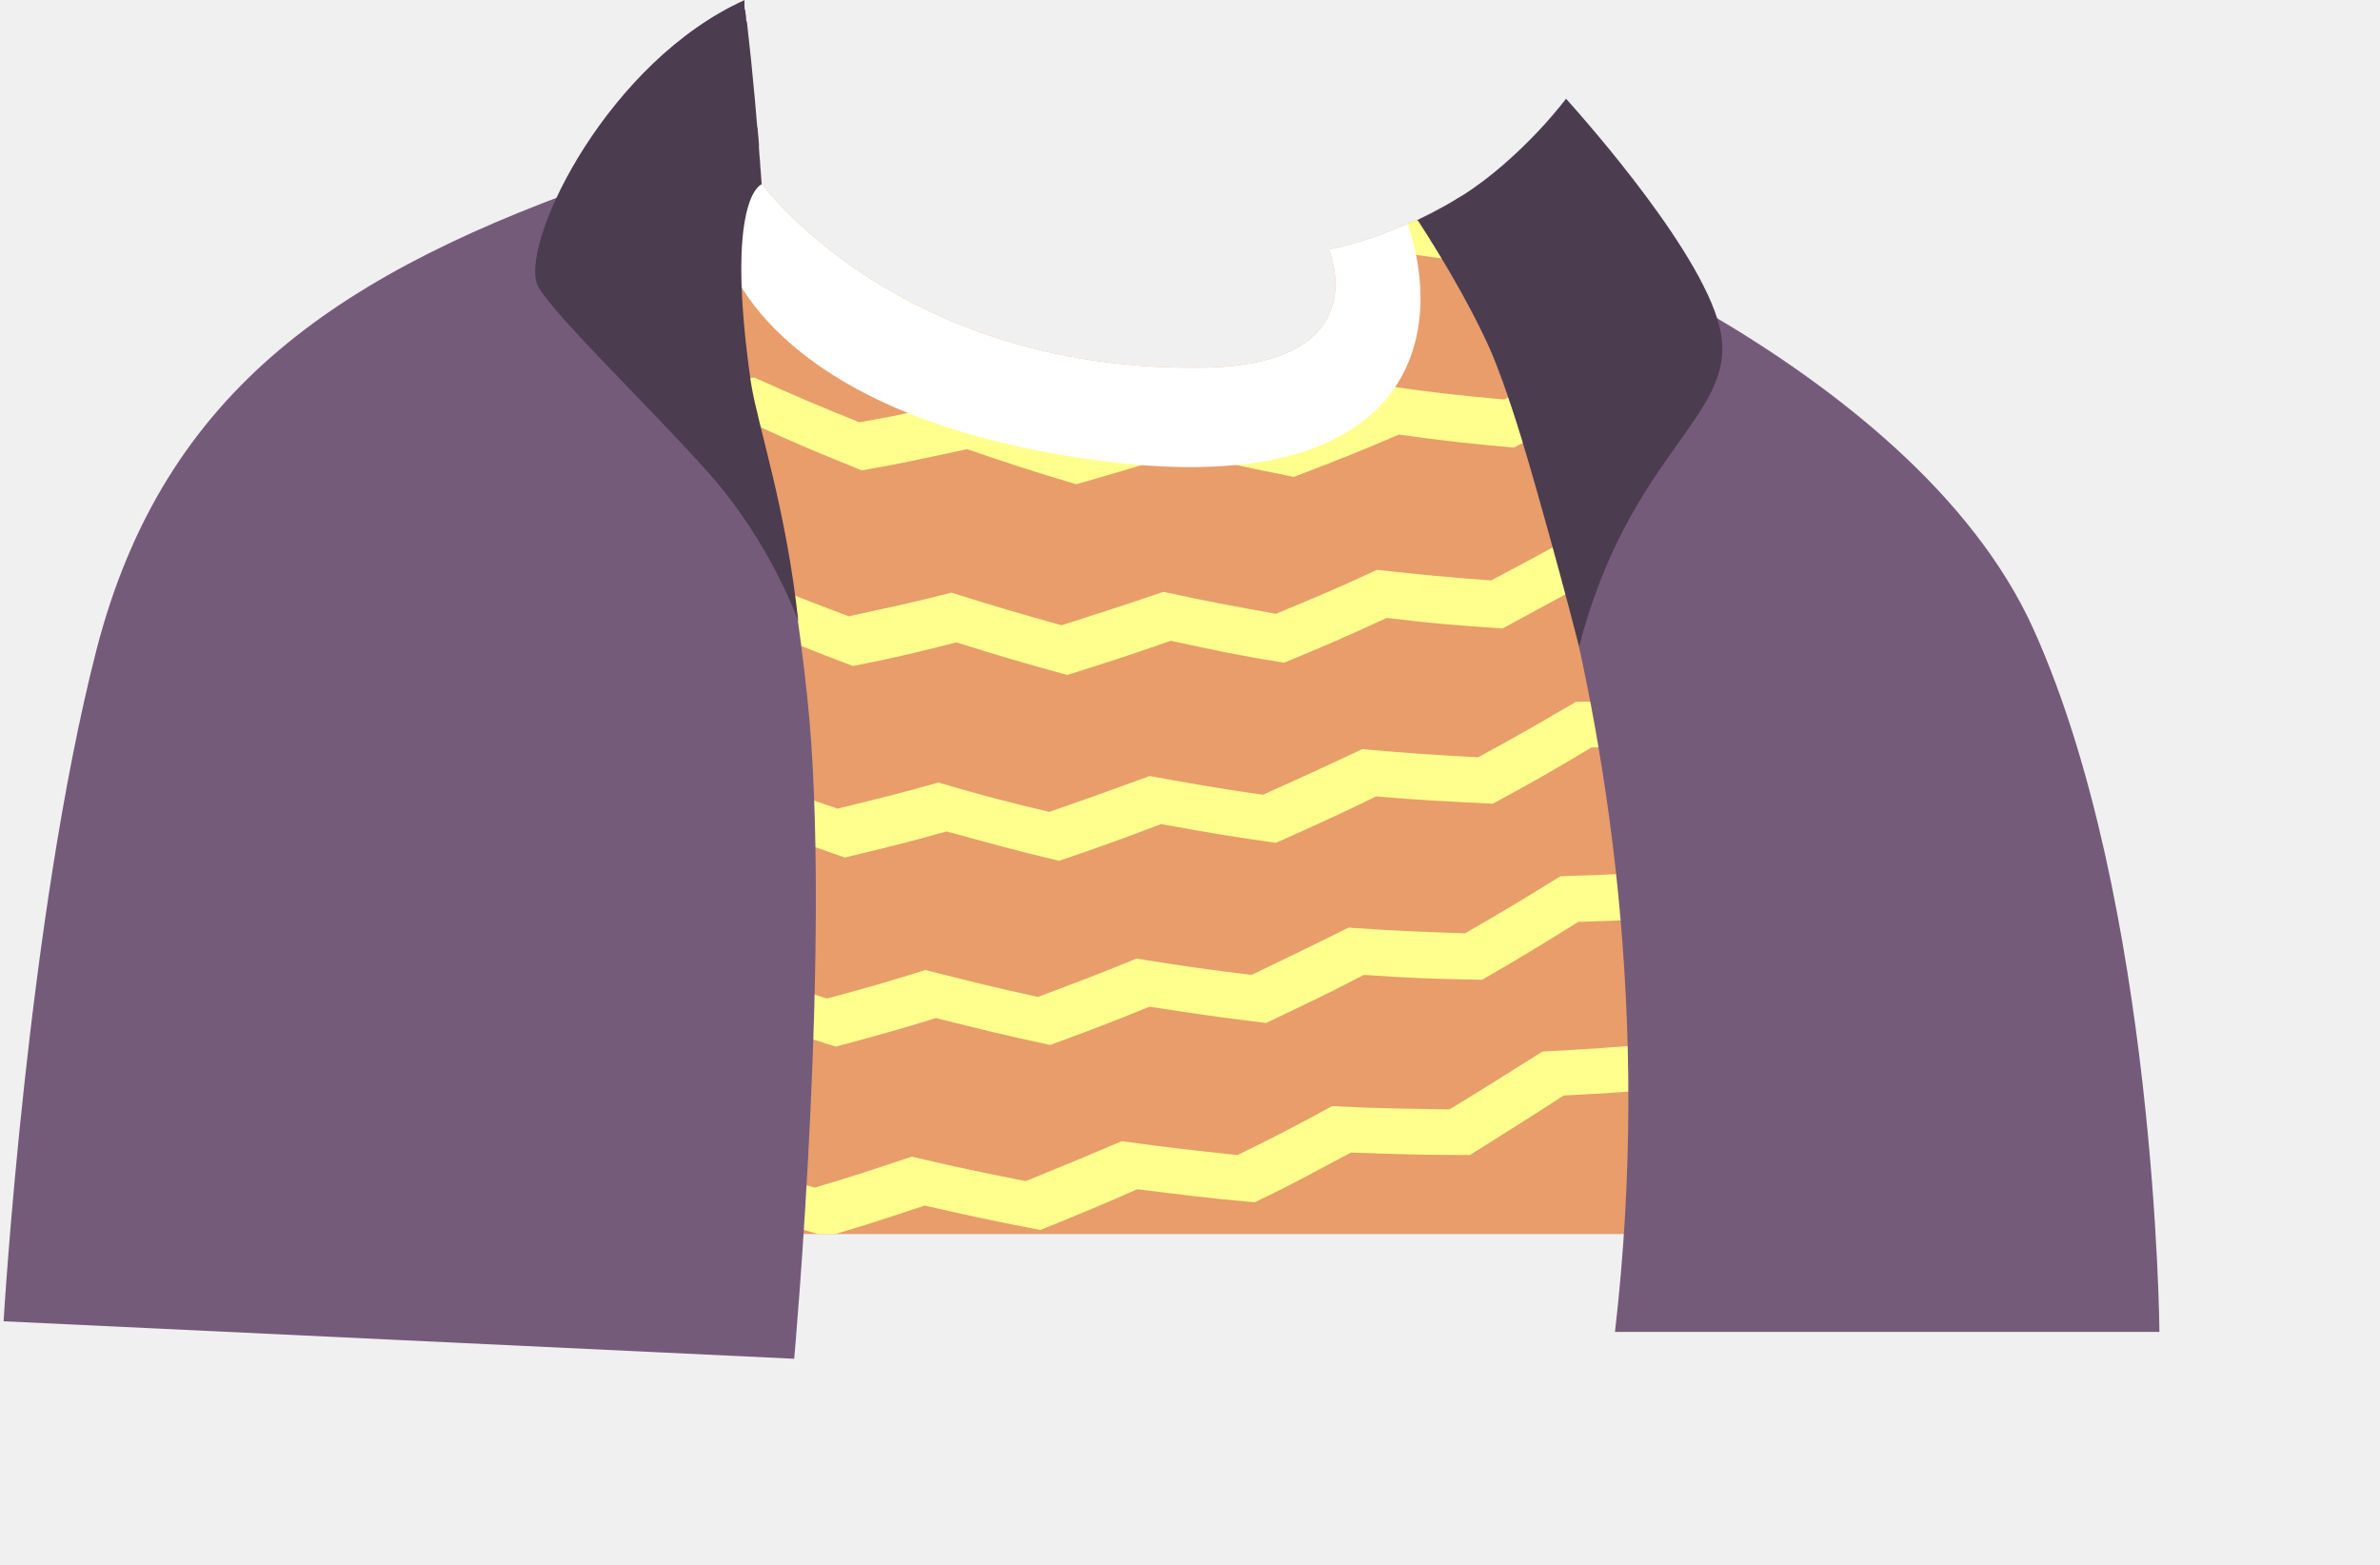
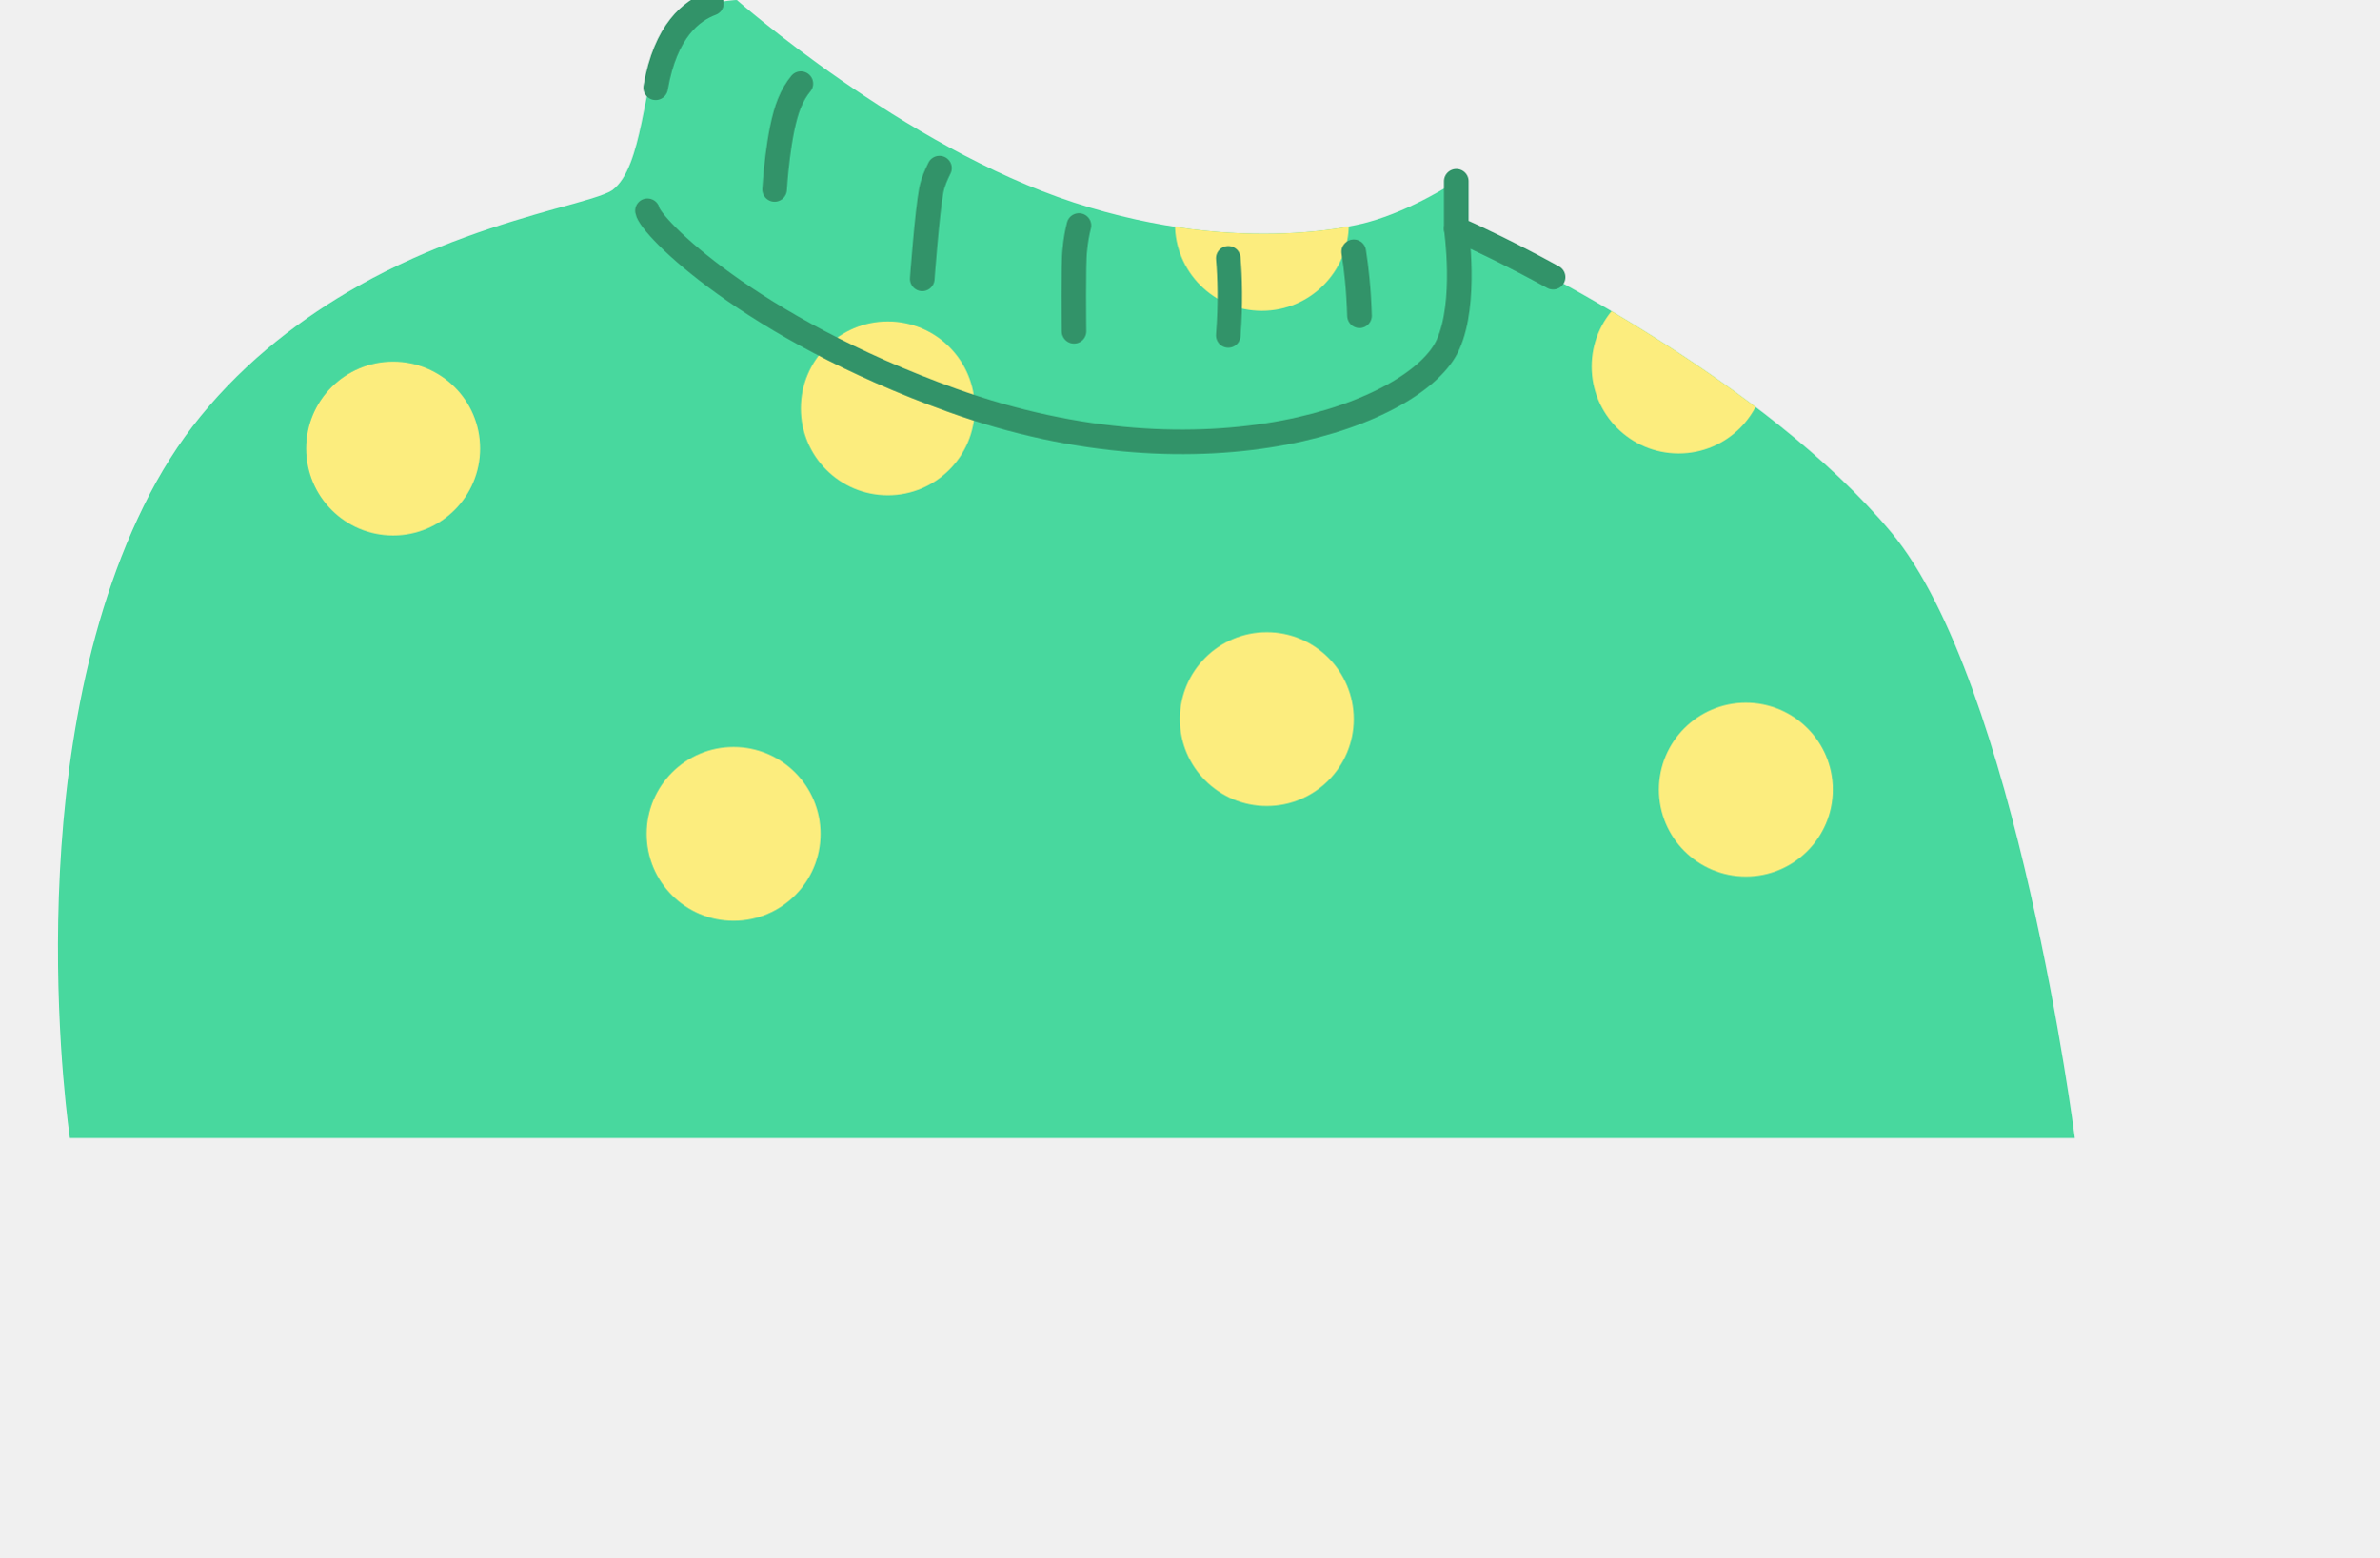
- <svg xmlns="http://www.w3.org/2000/svg" width="292" height="192" viewBox="0 0 292 192" fill="none">
-   <path d="M75.641 21.615C75.641 21.615 90.241 15.815 92.941 15.615L93.141 17.915C93.141 17.915 81.541 22.915 80.841 23.715C80.141 24.515 75.641 21.615 75.641 21.615Z" fill="#7E5D6D" />
-   <path d="M255.841 151.415H3.041C3.041 151.415 4.541 105.015 19.741 71.915C31.241 46.915 58.841 30.415 78.941 23.215C84.641 21.215 89.041 19.015 93.141 17.915C93.141 18.415 93.441 22.115 93.441 22.515C93.441 22.515 110.041 45.415 147.041 45.115C169.241 45.015 163.041 30.615 163.041 30.615C164.941 30.215 166.741 29.715 168.541 29.115C169.141 28.915 173.341 27.215 173.841 27.015C186.741 30.415 202.541 40.015 225.441 59.215C251.241 80.915 255.841 151.415 255.841 151.415Z" fill="#E89D6B" />
-   <mask id="mask0_4_1828" style="mask-type:alpha" maskUnits="userSpaceOnUse" x="3" y="17" width="253" height="135">
-     <path d="M255.841 151.415H3.041C3.041 151.415 4.541 105.015 19.741 71.915C31.241 46.915 58.841 30.415 78.941 23.215C84.641 21.215 89.041 19.015 93.141 17.915C93.141 18.415 93.441 22.115 93.441 22.515C93.441 22.515 110.041 45.415 147.041 45.115C169.241 45.015 163.041 30.615 163.041 30.615C164.941 30.215 166.741 29.715 168.541 29.115C169.141 28.915 173.341 27.215 173.841 27.015C186.741 30.415 202.541 40.015 225.441 59.215C251.241 80.915 255.841 151.415 255.841 151.415Z" fill="#E89D6B" />
-   </mask>
-   <g mask="url(#mask0_4_1828)">
-     <path d="M54.941 15.715C60.441 15.915 63.241 16.015 68.741 15.915C73.641 18.815 76.041 20.215 81.041 22.915C86.141 22.615 88.741 22.415 93.841 21.815C98.941 24.215 101.441 25.415 106.541 27.715C111.741 26.915 114.341 26.415 119.441 25.415C124.641 27.415 127.341 28.315 132.541 30.015C137.741 28.715 140.341 27.915 145.541 26.415C150.941 27.815 153.641 28.515 159.041 29.715C164.241 27.815 166.841 26.915 172.041 24.815C177.541 25.715 180.341 26.115 185.841 26.815C190.941 24.415 193.541 23.215 198.641 20.615C204.241 20.915 207.041 21.015 212.641 21.115C217.641 18.115 220.141 16.615 225.141 13.515C231.441 13.015 234.541 12.715 240.841 12.015C240.341 14.415 240.141 15.615 239.741 18.015C234.541 18.615 231.841 18.915 226.641 19.315C221.541 22.515 219.041 24.115 213.841 27.115C208.141 27.115 205.341 27.015 199.641 26.715C194.441 29.315 191.841 30.615 186.641 33.015C181.041 32.315 178.241 31.915 172.641 31.115C167.441 33.215 164.741 34.215 159.541 36.015C154.041 34.815 151.341 34.115 145.941 32.715C140.741 34.215 138.041 35.015 132.841 36.315C127.541 34.515 124.841 33.615 119.541 31.615C114.341 32.615 111.741 33.115 106.441 33.915C101.241 31.615 98.741 30.515 93.541 28.015C88.341 28.515 85.741 28.715 80.641 29.015C75.641 26.315 73.141 24.915 68.241 21.915C63.641 21.915 61.341 21.915 56.741 21.715C56.041 19.415 55.741 18.215 54.941 15.715Z" fill="#FFFF8D" />
-     <path d="M53.541 41.115C59.041 41.215 61.741 41.215 67.341 41.015C72.341 43.815 74.841 45.115 79.841 47.715C84.941 47.315 87.441 47.015 92.541 46.315C97.641 48.615 100.241 49.715 105.441 51.815C110.541 50.915 113.041 50.315 118.241 49.215C123.541 51.015 126.241 51.915 131.541 53.515C136.641 52.015 139.241 51.315 144.341 49.615C149.741 50.915 152.541 51.515 157.941 52.615C163.041 50.615 165.541 49.615 170.641 47.415C176.241 48.215 178.941 48.515 184.541 49.015C189.541 46.515 192.041 45.215 197.041 42.515C202.641 42.715 205.541 42.715 211.141 42.615C216.041 39.615 218.441 38.015 223.341 34.815C229.641 34.215 232.841 33.915 239.141 33.015C238.741 35.415 238.641 36.615 238.241 38.915C232.941 39.615 230.341 39.915 225.141 40.415C220.141 43.715 217.741 45.315 212.741 48.415C207.041 48.515 204.141 48.515 198.441 48.315C193.341 51.015 190.841 52.315 185.741 54.915C180.141 54.415 177.241 54.115 171.641 53.315C166.541 55.515 163.941 56.515 158.741 58.515C153.241 57.415 150.441 56.815 144.941 55.515C139.741 57.215 137.241 57.915 132.041 59.415C126.641 57.815 123.941 56.915 118.641 55.115C113.441 56.215 110.941 56.815 105.741 57.715C100.541 55.615 97.841 54.515 92.641 52.115C87.541 52.715 84.941 53.015 79.841 53.515C74.741 50.915 72.241 49.515 67.241 46.715C62.641 46.815 60.341 46.915 55.841 46.815C54.841 44.615 54.441 43.415 53.541 41.115Z" fill="#FFFF8D" />
-     <path d="M52.142 66.115C57.542 66.015 60.342 65.915 65.842 65.715C70.842 68.415 73.442 69.715 78.542 72.115C83.542 71.515 86.042 71.215 91.042 70.415C96.242 72.615 98.842 73.615 104.142 75.615C109.142 74.515 111.642 74.015 116.742 72.715C122.142 74.415 124.842 75.215 130.242 76.715C135.242 75.115 137.742 74.315 142.742 72.615C148.242 73.815 151.042 74.315 156.542 75.315C161.542 73.215 164.042 72.215 168.942 69.915C174.542 70.515 177.342 70.815 182.942 71.215C187.842 68.615 190.342 67.315 195.142 64.515C200.842 64.515 203.642 64.515 209.342 64.315C214.142 61.215 216.542 59.615 221.242 56.415C227.542 55.715 230.742 55.315 237.042 54.315C236.742 56.615 236.642 57.815 236.442 60.215C231.142 61.015 228.542 61.415 223.242 62.015C218.442 65.315 215.942 67.015 211.142 70.115C205.342 70.315 202.442 70.415 196.742 70.315C191.742 73.115 189.342 74.415 184.342 77.115C178.642 76.715 175.842 76.515 170.142 75.815C165.142 78.115 162.642 79.215 157.542 81.315C151.942 80.415 149.142 79.815 143.642 78.615C138.542 80.415 136.042 81.215 130.942 82.815C125.442 81.315 122.742 80.515 117.342 78.815C112.242 80.115 109.742 80.715 104.642 81.715C99.342 79.715 96.642 78.615 91.442 76.415C86.342 77.215 83.842 77.515 78.742 78.115C73.542 75.615 71.042 74.315 65.942 71.615C61.442 71.815 59.142 71.915 54.642 72.015C53.642 69.715 53.142 68.515 52.142 66.115Z" fill="#FFFF8D" />
-     <path d="M50.642 91.015C56.042 90.815 58.742 90.615 64.142 90.215C69.242 92.815 71.842 94.015 77.042 96.315C81.942 95.615 84.442 95.215 89.442 94.315C94.742 96.415 97.442 97.415 102.742 99.215C107.642 98.015 110.142 97.415 115.142 96.015C120.542 97.615 123.342 98.315 128.742 99.615C133.642 97.915 136.142 97.015 141.042 95.215C146.642 96.215 149.342 96.715 154.942 97.515C159.842 95.315 162.242 94.215 167.142 91.915C172.842 92.415 175.642 92.615 181.342 92.915C186.142 90.315 188.542 88.915 193.342 86.115C199.042 86.015 201.942 85.915 207.642 85.615C212.342 82.515 214.642 80.915 219.242 77.615C225.642 76.815 228.842 76.315 235.142 75.215C234.942 77.515 234.942 78.715 234.742 81.015C229.442 81.915 226.842 82.315 221.542 83.015C216.842 86.415 214.442 88.015 209.742 91.215C203.942 91.515 201.042 91.615 195.242 91.715C190.442 94.615 187.942 96.015 183.142 98.615C177.442 98.315 174.542 98.215 168.842 97.715C163.942 100.115 161.442 101.215 156.542 103.415C150.842 102.615 148.042 102.115 142.442 101.115C137.442 103.015 134.942 103.915 129.942 105.615C124.442 104.315 121.642 103.515 116.142 102.015C111.142 103.415 108.642 104.015 103.642 105.215C98.242 103.315 95.542 102.415 90.142 100.315C85.142 101.215 82.642 101.615 77.642 102.315C72.342 99.915 69.742 98.715 64.642 96.115C60.142 96.515 57.942 96.615 53.442 96.815C52.342 94.515 51.742 93.315 50.642 91.015Z" fill="#FFFF8D" />
-     <path d="M49.241 115.615C54.541 115.215 57.241 115.015 62.641 114.415C67.841 116.815 70.441 118.015 75.741 120.215C80.641 119.415 83.041 118.915 87.941 117.915C93.341 119.815 96.041 120.815 101.441 122.515C106.341 121.215 108.741 120.515 113.541 119.015C119.041 120.415 121.841 121.115 127.341 122.315C132.141 120.515 134.541 119.615 139.441 117.615C145.041 118.515 147.841 118.915 153.541 119.615C158.341 117.315 160.641 116.215 165.441 113.815C171.141 114.215 174.041 114.315 179.741 114.515C184.441 111.815 186.741 110.415 191.441 107.515C197.241 107.315 200.041 107.215 205.841 106.815C210.341 103.615 212.641 102.015 217.141 98.715C223.541 97.815 226.741 97.315 233.141 96.115C233.041 98.415 233.041 99.515 232.941 101.815C227.641 102.815 225.041 103.215 219.741 104.015C215.141 107.415 212.841 109.115 208.241 112.315C202.441 112.815 199.441 112.915 193.641 113.115C188.941 116.015 186.541 117.515 181.841 120.215C176.041 120.115 173.141 120.015 167.341 119.615C162.541 122.115 160.141 123.215 155.341 125.515C149.641 124.815 146.741 124.415 141.041 123.515C136.141 125.515 133.741 126.415 128.841 128.215C123.241 127.015 120.441 126.315 114.841 124.915C109.941 126.415 107.441 127.115 102.541 128.415C97.041 126.715 94.341 125.815 88.841 123.815C83.941 124.815 81.441 125.315 76.541 126.115C71.241 123.915 68.541 122.715 63.241 120.315C58.841 120.815 56.641 121.015 52.241 121.315C51.041 119.115 50.441 117.915 49.241 115.615Z" fill="#FFFF8D" />
-     <path d="M47.741 140.015C53.041 139.515 55.641 139.215 60.941 138.515C66.241 140.815 68.941 141.915 74.241 144.015C79.041 143.015 81.441 142.515 86.241 141.415C91.741 143.215 94.441 144.115 99.941 145.715C104.741 144.315 107.041 143.515 111.841 141.915C117.441 143.215 120.241 143.815 125.841 144.915C130.541 143.015 132.941 142.015 137.641 140.015C143.341 140.815 146.141 141.115 151.841 141.715C156.541 139.415 158.841 138.215 163.441 135.715C169.241 136.015 172.041 136.015 177.841 136.115C182.441 133.315 184.641 131.915 189.241 129.015C195.041 128.715 197.941 128.515 203.741 128.015C208.141 124.815 210.341 123.115 214.741 119.815C221.141 118.815 224.441 118.315 230.841 117.015C230.841 119.215 230.841 120.415 230.941 122.615C225.641 123.615 223.041 124.115 217.741 124.915C213.241 128.315 211.041 130.015 206.541 133.315C200.641 133.915 197.741 134.115 191.841 134.415C187.241 137.415 184.941 138.815 180.341 141.715C174.541 141.715 171.541 141.615 165.741 141.415C161.041 143.915 158.741 145.215 153.941 147.515C148.141 147.015 145.241 146.615 139.541 145.915C134.741 148.015 132.341 149.015 127.641 150.915C121.941 149.815 119.141 149.215 113.441 147.915C108.641 149.515 106.241 150.315 101.441 151.715C95.841 150.115 93.141 149.315 87.541 147.515C82.741 148.715 80.241 149.215 75.441 150.215C70.041 148.115 67.341 147.015 61.941 144.715C57.541 145.315 55.441 145.615 51.041 146.015C49.741 143.515 49.041 142.315 47.741 140.015Z" fill="#FFFF8D" />
-     <path d="M89.341 31.815C89.341 31.815 94.741 51.715 136.441 56.715C178.241 61.615 178.641 35.315 169.441 20.515C160.241 5.715 96.741 9.315 89.941 16.415C83.141 23.515 89.341 31.815 89.341 31.815Z" fill="white" />
+ <svg xmlns="http://www.w3.org/2000/svg" width="290" height="190" viewBox="0 0 290 190" fill="none">
+   <g clip-path="url(#clip0_4_1829)">
+     <path d="M166.721 27.1C166.721 27.1 151.721 31.5 130.921 24.7C110.121 17.9 89.82 0 89.82 0C89.82 0 83.221 0.1 80.721 5.1C78.32 10.1 78.421 20.4 74.621 23.2C73.721 23.8 71.221 24.5 67.52 25.5C61.52 27.2 52.62 29.8 43.62 34.9C36.92 38.7 30.12 43.8 24.421 50.8C21.82 54 19.52 57.6 17.52 61.7C1.721 93.8 8.521 138.8 8.521 138.8H252.921C252.921 138.8 245.821 83.2 230.521 64.9C215.221 46.6 186.021 31.8 177.421 27.9V22.1C177.521 22.1 172.221 25.6 166.721 27.1Z" fill="#48D89E" />
+     <mask id="mask0_4_1829" style="mask-type:alpha" maskUnits="userSpaceOnUse" x="7" y="0" width="246" height="139">
+       <path d="M166.721 27.1C166.721 27.1 151.721 31.5 130.921 24.7C110.121 17.9 89.82 0 89.82 0C89.82 0 83.221 0.1 80.721 5.1C78.32 10.1 78.421 20.4 74.621 23.2C73.721 23.8 71.221 24.5 67.52 25.5C61.52 27.2 52.62 29.8 43.62 34.9C36.92 38.7 30.12 43.8 24.421 50.8C21.82 54 19.52 57.6 17.52 61.7C1.721 93.8 8.521 138.8 8.521 138.8H252.921C252.921 138.8 245.821 83.2 230.521 64.9C215.221 46.6 186.021 31.8 177.421 27.9V22.1C177.521 22.1 172.221 25.6 166.721 27.1Z" fill="#48D89E" />
+     </mask>
+     <g mask="url(#mask0_4_1829)">
+       <path d="M47.92 65.3C53.775 65.3 58.52 60.554 58.52 54.7C58.52 48.846 53.775 44.1 47.92 44.1C42.066 44.1 37.32 48.846 37.32 54.7C37.32 60.554 42.066 65.3 47.92 65.3Z" fill="#FCED7E" />
+       <path d="M108.22 60.4C114.074 60.4 118.82 55.654 118.82 49.8C118.82 43.946 114.074 39.2 108.22 39.2C102.366 39.2 97.62 43.946 97.62 49.8C97.62 55.654 102.366 60.4 108.22 60.4Z" fill="#FCED7E" />
+       <path d="M153.821 37.9C159.675 37.9 164.421 33.154 164.421 27.3C164.421 21.446 159.675 16.7 153.821 16.7C147.966 16.7 143.221 21.446 143.221 27.3C143.221 33.154 147.966 37.9 153.821 37.9Z" fill="#FCED7E" />
+       <path d="M89.42 112.3C95.275 112.3 100.02 107.554 100.02 101.7C100.02 95.846 95.275 91.1 89.42 91.1C83.566 91.1 78.82 95.846 78.82 101.7C78.82 107.554 83.566 112.3 89.42 112.3Z" fill="#FCED7E" />
+       <path d="M212.821 106.9C218.675 106.9 223.421 102.154 223.421 96.3C223.421 90.446 218.675 85.7 212.821 85.7C206.966 85.7 202.221 90.446 202.221 96.3C202.221 102.154 206.966 106.9 212.821 106.9Z" fill="#FCED7E" />
+       <path d="M154.42 98.3C160.275 98.3 165.02 93.554 165.02 87.7C165.02 81.846 160.275 77.1 154.42 77.1C148.566 77.1 143.82 81.846 143.82 87.7C143.82 93.554 148.566 98.3 154.42 98.3Z" fill="#FCED7E" />
+       <path d="M204.621 55.3C210.475 55.3 215.221 50.554 215.221 44.7C215.221 38.846 210.475 34.1 204.621 34.1C198.766 34.1 194.021 38.846 194.021 44.7C194.021 50.554 198.766 55.3 204.621 55.3Z" fill="#FCED7E" />
+     </g>
+     <path d="M177.52 27.9C177.52 27.9 178.82 36.9 176.52 42C172.82 50.4 147.12 60 116.02 48.8C91.32 39.9 79.22 27.6 78.92 25.7" stroke="#329369" stroke-width="3" stroke-miterlimit="10" stroke-linecap="round" stroke-linejoin="round" />
+     <path d="M97.62 10.2C97.12 10.8 96.62 11.6 96.22 12.6C94.82 16 94.42 23.1 94.42 23.1" stroke="#329369" stroke-width="3" stroke-miterlimit="10" stroke-linecap="round" stroke-linejoin="round" />
+     <path d="M114.52 20.5C114.12 21.3 113.72 22.2 113.52 23.2C113.02 25.8 112.42 34 112.42 34" stroke="#329369" stroke-width="3" stroke-miterlimit="10" stroke-linecap="round" stroke-linejoin="round" />
+     <path d="M131.521 27.5C131.321 28.3 131.121 29.3 131.021 30.5C130.821 31.9 130.921 40.4 130.921 40.4" stroke="#329369" stroke-width="3" stroke-miterlimit="10" stroke-linecap="round" stroke-linejoin="round" />
+     <path d="M149.721 31.5C149.921 33.8 150.021 37 149.721 40.9" stroke="#329369" stroke-width="3" stroke-miterlimit="10" stroke-linecap="round" stroke-linejoin="round" />
+     <path d="M165.021 30.7C165.321 32.6 165.621 35.2 165.721 38.5" stroke="#329369" stroke-width="3" stroke-miterlimit="10" stroke-linecap="round" stroke-linejoin="round" />
+     <path d="M86.72 0.4C84.32 1.3 81.12 3.7 79.92 10.7" stroke="#329369" stroke-width="3" stroke-miterlimit="10" stroke-linecap="round" stroke-linejoin="round" />
+     <path d="M189.321 33.8C184.221 31 180.021 29 177.521 27.9V22.1" stroke="#329369" stroke-width="3" stroke-miterlimit="10" stroke-linecap="round" stroke-linejoin="round" />
  </g>
-   <path d="M52.541 151.415L48.041 114.315" stroke="#544D4D" stroke-width="3" stroke-miterlimit="10" stroke-linecap="round" stroke-linejoin="round" />
-   <path d="M227.141 101.715C227.141 101.715 224.141 109.015 225.041 116.315C225.941 123.615 228.541 134.315 224.841 151.415" stroke="#544D4D" stroke-width="3" stroke-miterlimit="10" stroke-linecap="round" stroke-linejoin="round" />
-   <path d="M75.64 21.615C77.54 21.015 80.84 21.615 81.84 23.315C85.74 29.715 95.14 48.415 99.04 85.515C102.14 114.515 97.44 166.715 97.44 166.715L0.44 162.115C0.44 162.115 3.34 112.815 11.84 79.715C20.14 47.615 41.94 33.215 75.64 21.615Z" fill="#755B7A" />
-   <path d="M176.24 27.715C176.24 27.715 207.14 85.815 198.14 163.415H264.94C264.94 163.415 264.54 110.715 249.54 77.315C234.54 43.915 182.04 25.215 182.04 25.215C182.04 25.215 178.74 26.815 176.24 27.715Z" fill="#755B7A" />
-   <path d="M176.241 27.715L173.841 27.015C173.841 27.015 177.341 25.315 178.841 24.315L179.741 23.815C179.741 23.815 184.541 26.015 186.241 26.815C187.941 27.615 180.341 31.315 180.341 31.315C180.341 31.315 176.541 27.815 176.241 27.715Z" fill="#7E5D6D" />
-   <path d="M97.941 76.215C97.941 76.215 94.54 66.515 86.841 57.915C79.74 49.915 66.74 37.515 65.841 34.715C64.141 29.015 74.74 7.515 91.341 0.015C91.341 0.115 91.341 0.215 91.341 0.315C91.341 0.415 91.341 0.515 91.341 0.715C91.341 0.915 91.341 1.115 91.441 1.315C91.441 1.615 91.54 1.915 91.54 2.215C91.54 2.415 91.54 2.515 91.641 2.715C92.341 8.715 92.941 15.415 93.441 22.515V22.615C93.441 22.615 88.841 24.115 92.141 47.015C93.04 52.515 96.441 62.315 97.941 76.215Z" fill="#4B3C4F" />
-   <path d="M193.74 79.315C193.74 79.315 187.04 53.315 183.74 45.015C180.44 36.815 174.24 27.515 173.94 27.015C177.84 25.215 181.34 22.915 184.44 20.215C187.54 17.515 190.04 14.815 192.14 12.115C194.64 14.915 209.54 31.715 211.14 40.915C212.94 51.115 199.94 55.515 193.74 79.315Z" fill="#4B3C4F" />
+   <defs>
+     <clipPath id="clip0_4_1829">
+       <rect width="290" height="190" fill="white" />
+     </clipPath>
+   </defs>
</svg>
